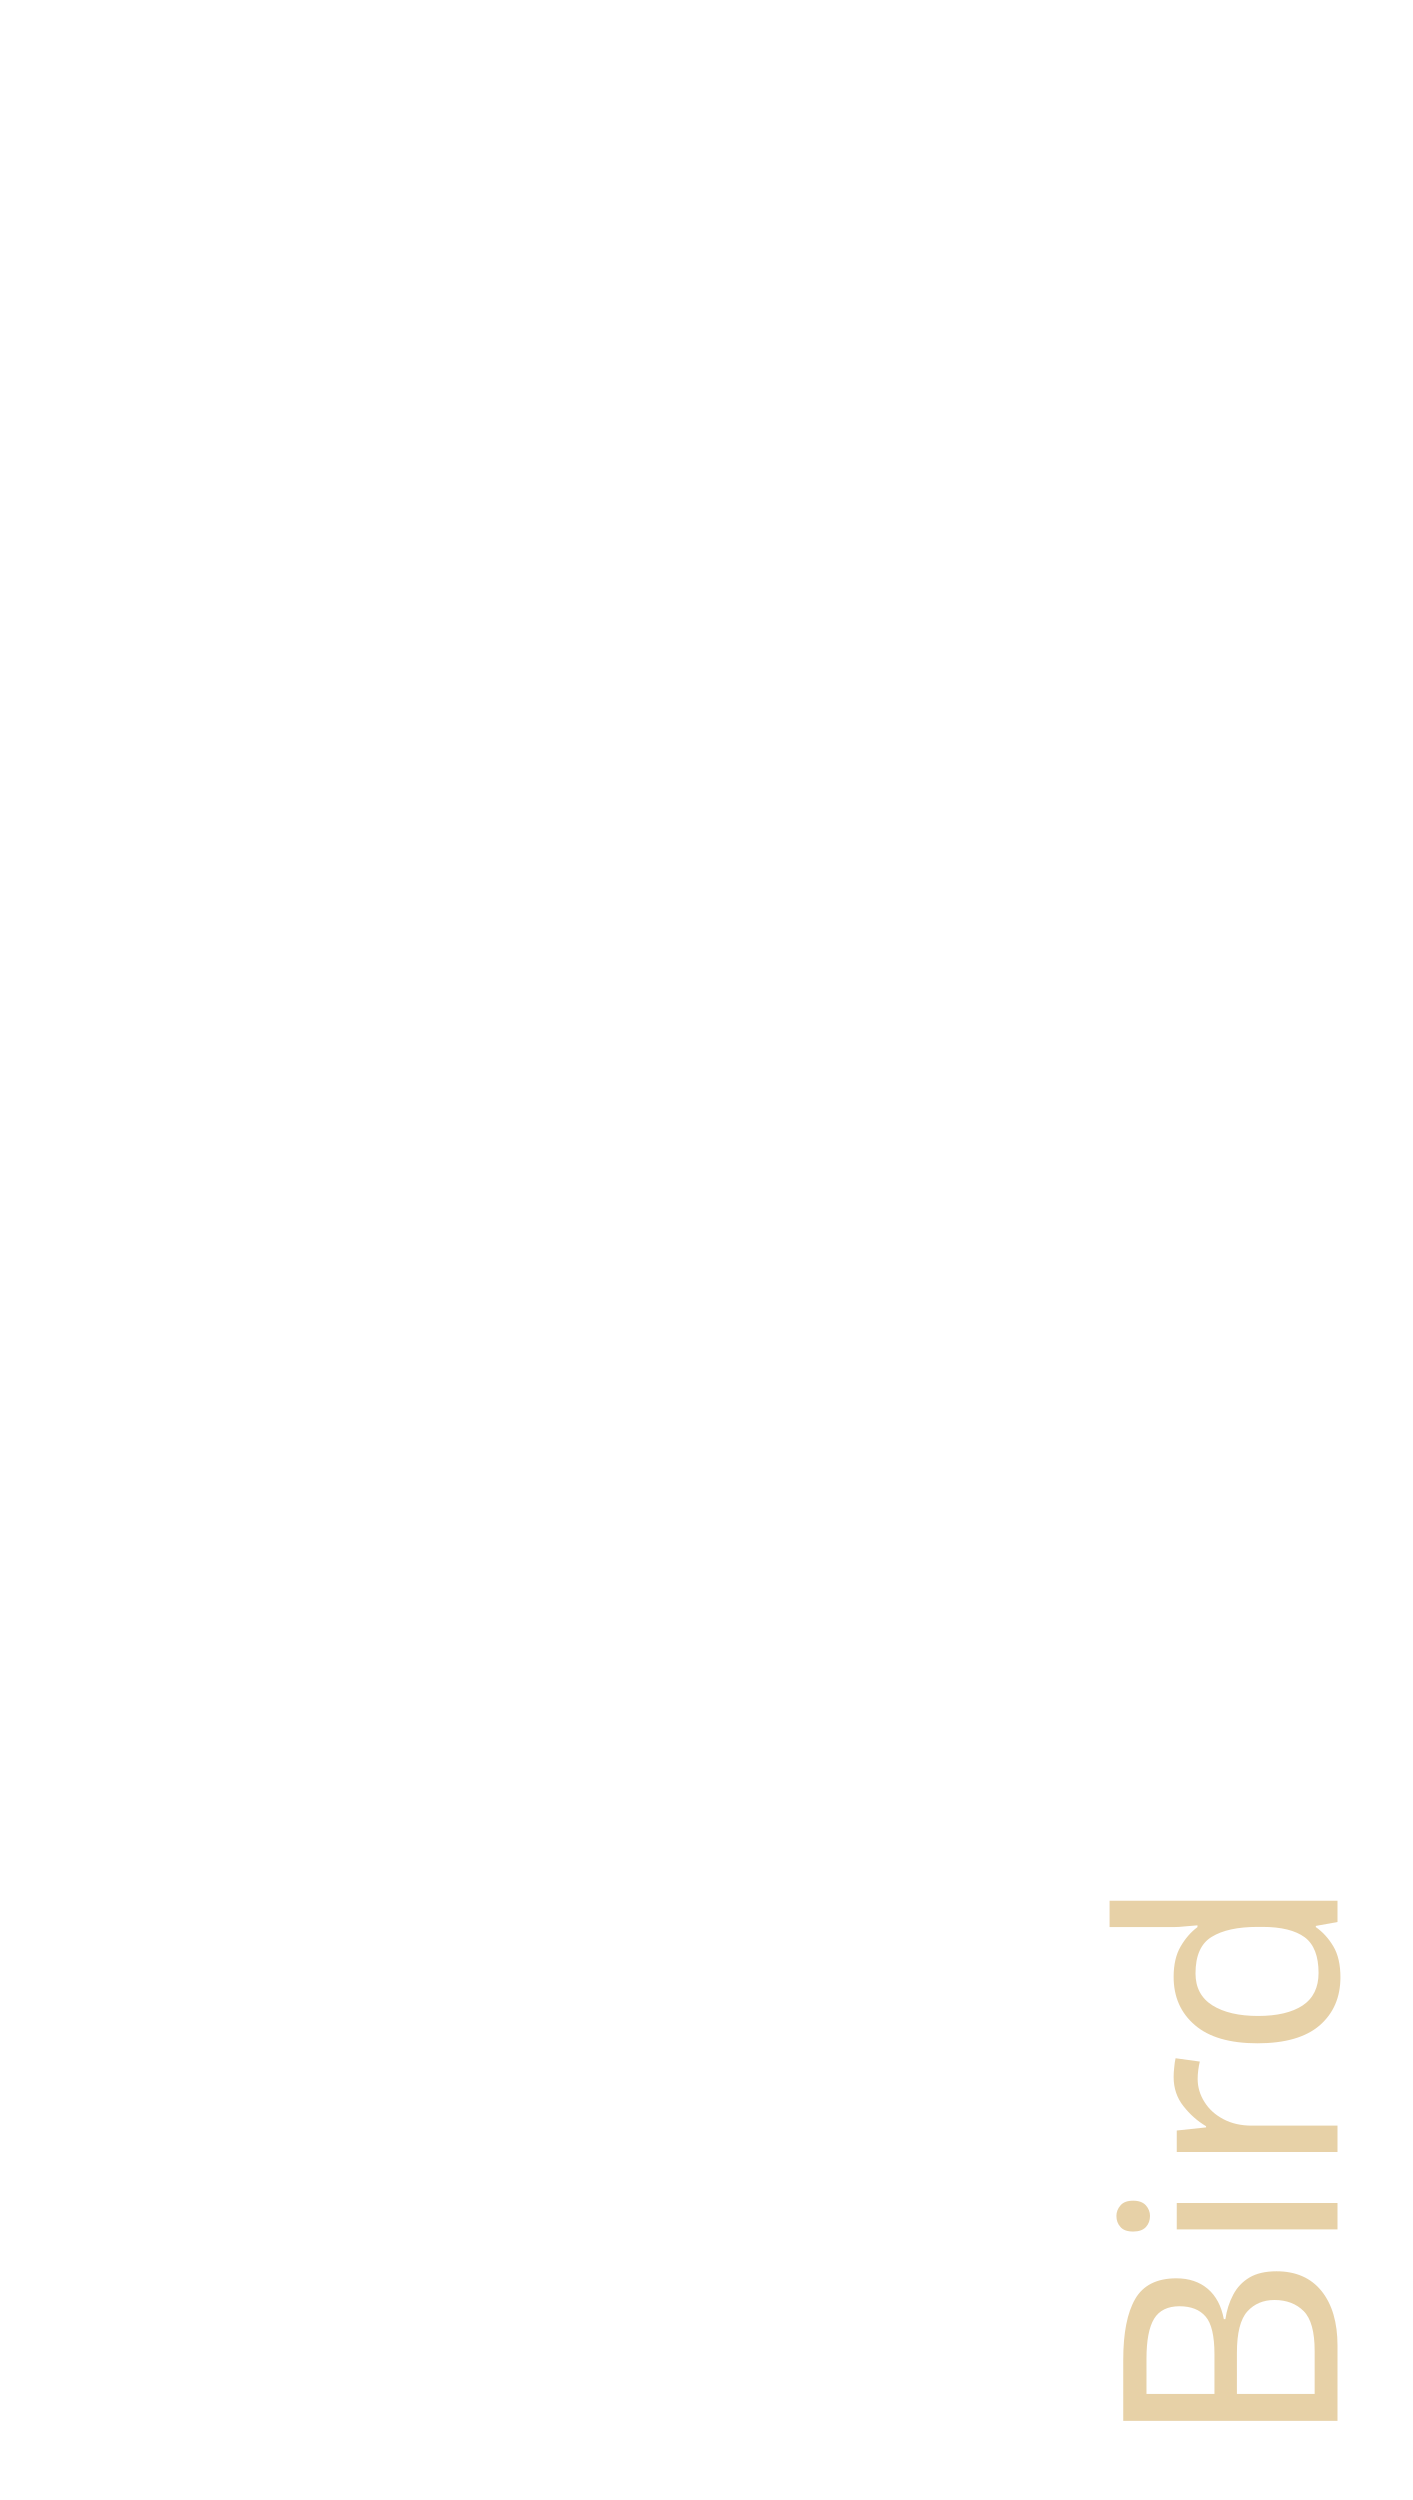
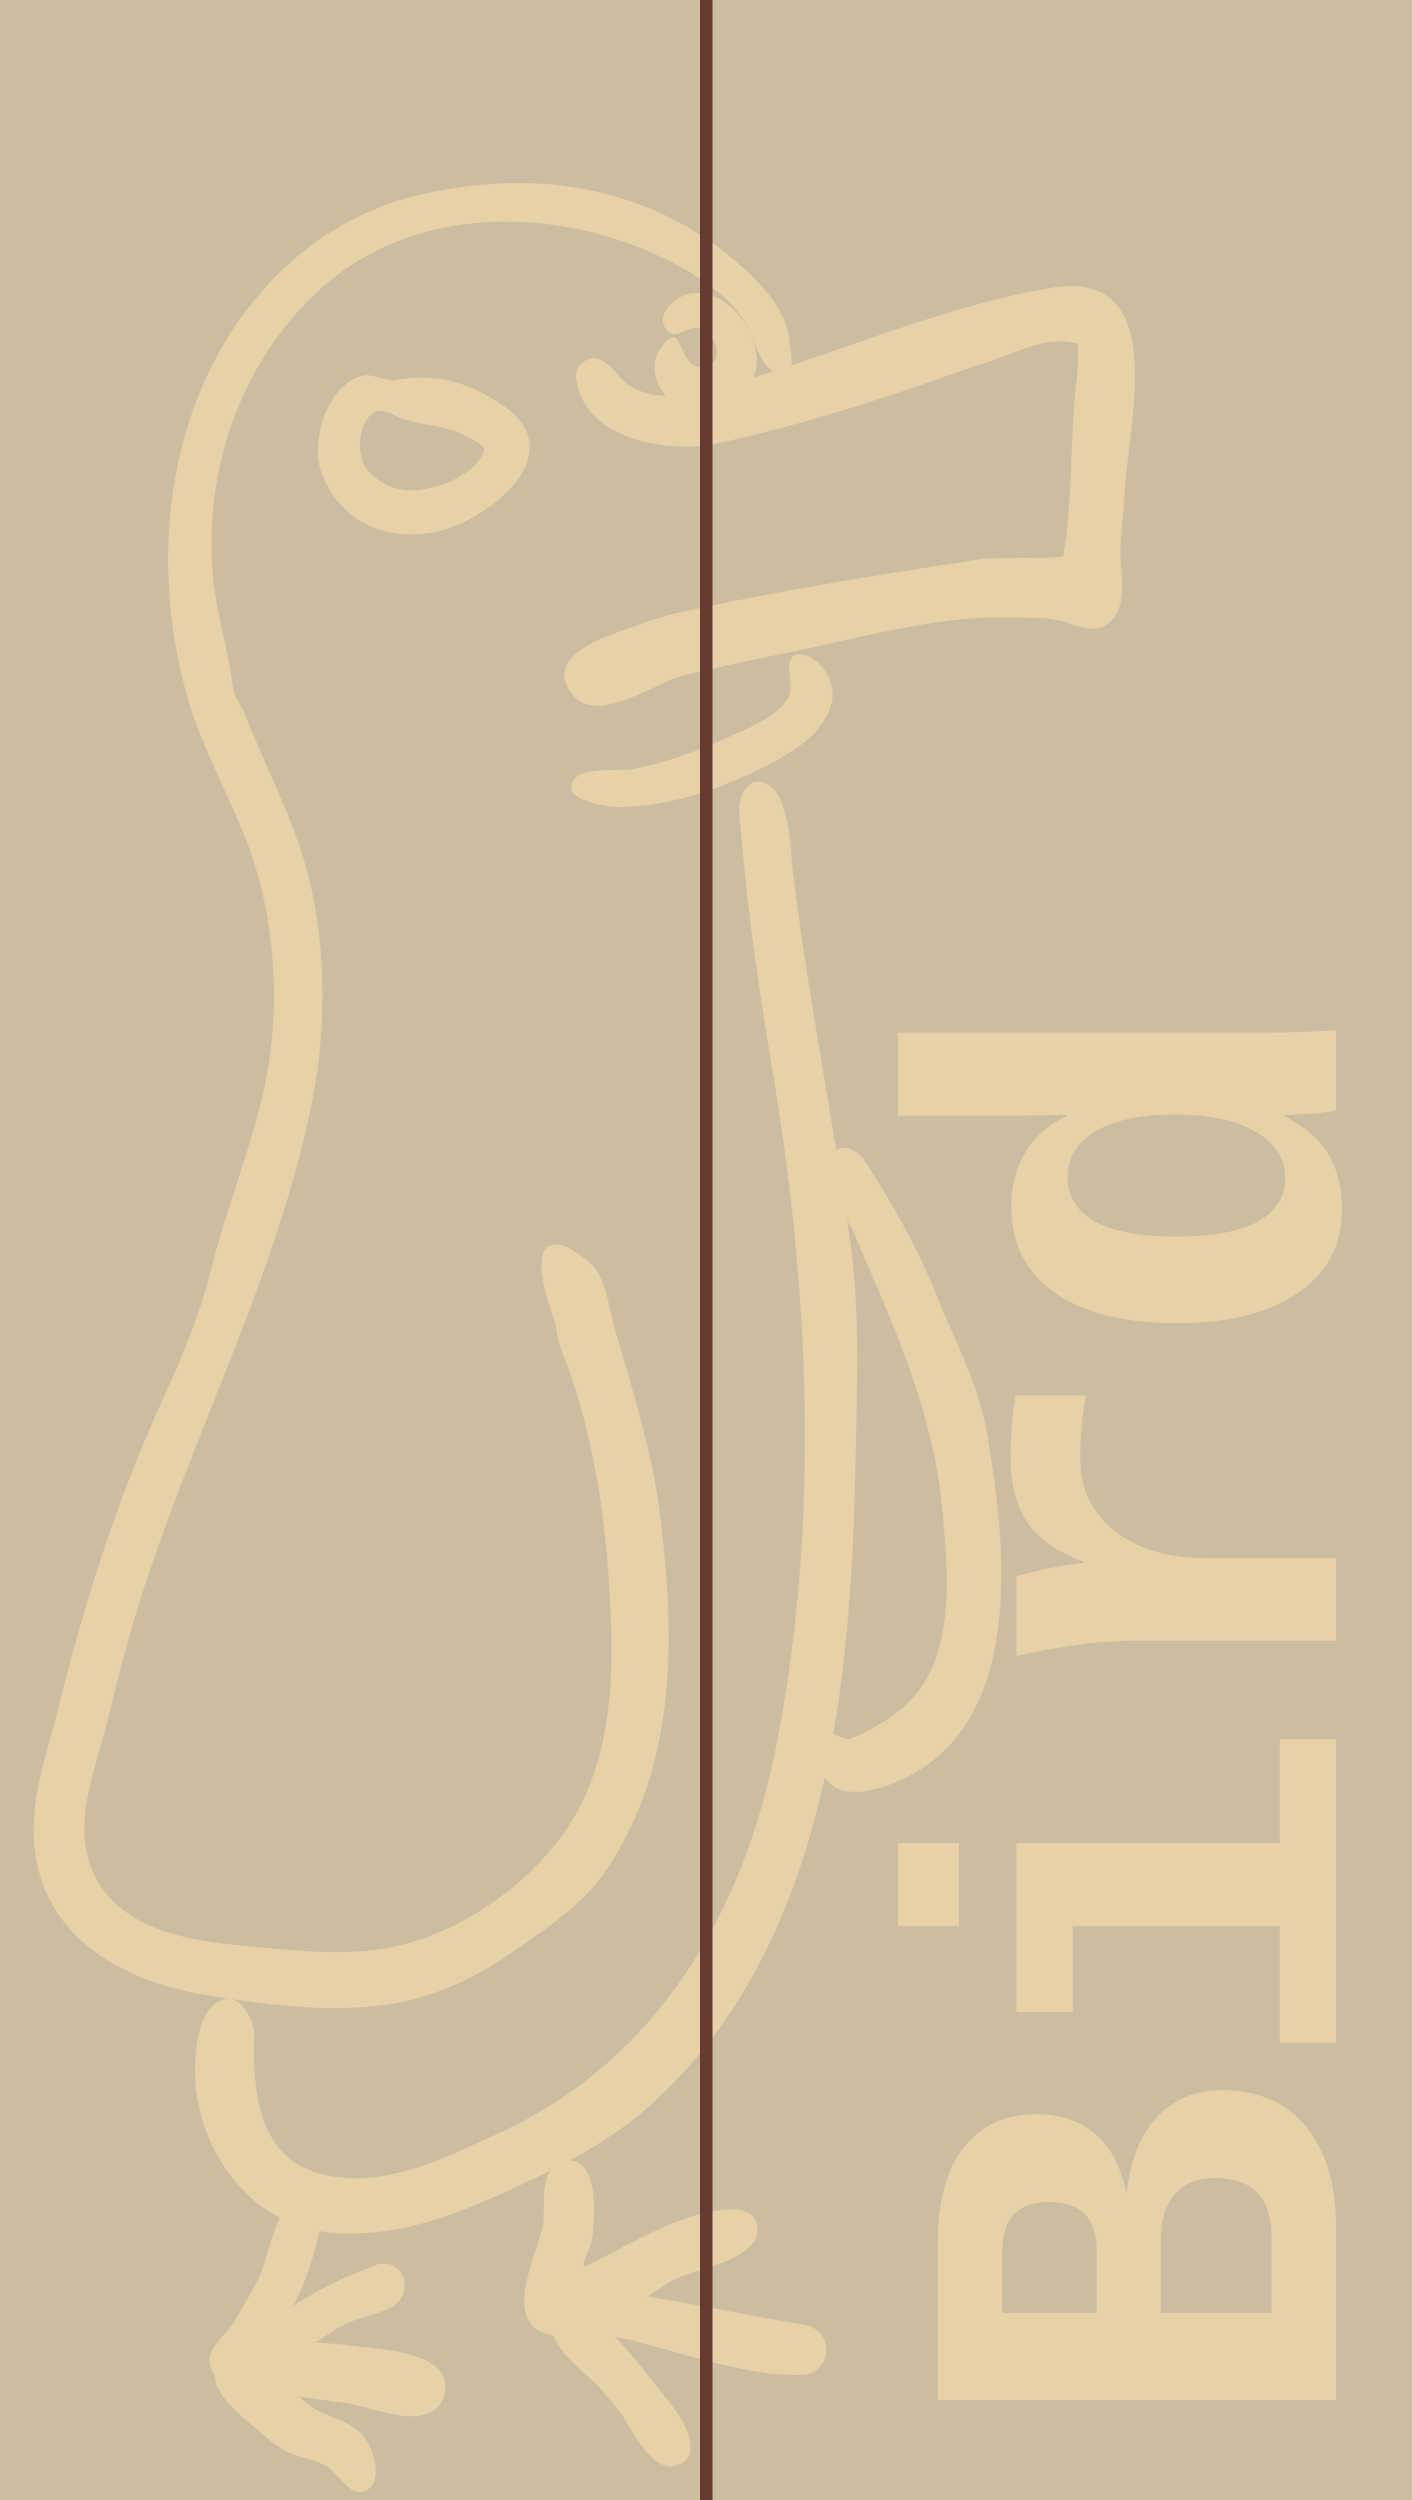
- <svg xmlns="http://www.w3.org/2000/svg" width="113" height="200" viewBox="0 0 113 200">
-   <g style="display:none">
-     <line x1="56.5" y1="0" x2="56.5" y2="200" stroke="#ff00ff" stroke-width="1" />
+ <svg xmlns="http://www.w3.org/2000/svg" data-vector95-version="1.4.2" data-vector95-format="4" width="113" height="200" viewBox="0 0 113 200">
+   <g id="layer-021fb314-f025-4ca9-9fa1-b3486e37a5f0" data-name="background" data-locked="false">
+     <rect x="0" y="0" width="113" height="200" fill="#ccbda1" stroke="none" stroke-width="0" />
  </g>
-   <g>
-     <text x="-196" y="107" transform="rotate(-90)" font-family="sans-serif" font-size="24" fill="#e7d1a7">Bird</text>
+   <g id="layer-81a145a4-3f92-45a4-bfbe-6394982d9234" data-name="logo" data-locked="false">
+     <path transform="translate(-5.740741 -0.9259259)" d="M68.931 55.136C68.833 54.42 68.736 53.698 69.364 53.297C71.226 53.044 72.699 55.47 72.278 57.135C71.717 59.352 69.775 60.705 67.864 61.75C64.078 63.822 59.487 65.504 55.114 65.489C54.474 65.486 50.592 65.011 51.596 63.385C52.115 62.545 53.774 62.533 55.068 62.524C55.594 62.52 56.06 62.516 56.364 62.458C59.573 61.841 62.651 60.565 65.614 59.176C66.758 58.639 68.528 57.697 68.938 56.385C69.051 56.022 68.991 55.58 68.931 55.136Z" fill="#e7d1a7" stroke="none" stroke-width="0" opacity="1" fill-rule="nonzero" fill-opacity="1" />
+     <path transform="translate(-5.740741 -0.9259259)" d="M31.545 38.995C30.457 36.374 31.856 31.638 34.842 30.948C35.225 30.908 35.72 31.039 36.188 31.163C36.639 31.283 37.065 31.396 37.342 31.342C40.511 30.721 43.361 31.493 46.092 33.442C51.674 37.428 44.39 42.824 40.342 43.531C36.502 44.201 33.041 42.597 31.545 38.995ZM37.304 34.136C36.893 33.923 36.564 33.752 35.842 33.836C34.386 34.447 34.165 37.324 35.092 38.46C36.309 39.954 37.949 40.391 39.842 40.033C41.467 39.726 43.847 38.737 44.474 36.995C44.648 36.512 43.001 35.788 42.609 35.615C42.609 35.615 42.592 35.608 42.592 35.608C41.106 34.954 39.62 34.961 38.092 34.478C37.76 34.374 37.52 34.249 37.304 34.136Z" fill="#e7d1a7" stroke="none" stroke-width="0" opacity="1" fill-rule="nonzero" fill-opacity="1" />
+     <path transform="translate(-5.740741 -0.9259259)" d="M65.769 22.899C67.285 24.382 68.778 26.136 68.925 28.399C68.927 28.431 68.938 28.514 68.953 28.629C69.003 29.011 69.1 29.743 69.076 30.146C76.029 27.826 82.957 25.067 90.088 23.916C97.76 22.811 96.77 30.991 96.055 36.899C95.907 38.121 95.771 39.246 95.726 40.171C95.648 41.757 95.426 43.335 95.374 44.921C95.36 45.351 95.397 45.841 95.437 46.355C95.543 47.731 95.662 49.285 94.838 50.352C93.842 51.641 92.616 51.241 91.386 50.839C90.95 50.697 90.514 50.555 90.088 50.487C89.099 50.329 88.089 50.355 87.088 50.317C82.233 50.134 77.235 51.256 72.362 52.35C70.839 52.692 69.328 53.031 67.838 53.326C65.915 53.708 63.999 54.122 62.088 54.554C61.332 54.725 60.577 54.905 59.838 55.137C59.42 55.268 58.855 55.54 58.208 55.85C56.081 56.872 53.078 58.315 51.588 56.551C49.358 53.912 52.907 52.34 54.838 51.625C56.079 51.165 57.322 50.709 58.588 50.321C59.408 50.07 60.249 49.892 61.088 49.71C68.703 48.059 76.386 46.858 84.088 45.678C85.257 45.499 90.757 45.629 90.794 45.421C91.58 41.052 91.333 36.141 91.836 31.671C91.961 30.562 92.003 30.126 91.956 29.171C91.952 29.097 91.962 29.007 91.971 28.915C91.996 28.681 92.022 28.434 91.838 28.385C90.017 27.906 88.143 28.627 86.303 29.334C85.642 29.589 84.986 29.841 84.338 30.036C82.565 30.568 80.843 31.257 79.088 31.845C77.426 32.401 75.763 32.952 74.088 33.467C72.262 34.028 70.433 34.58 68.588 35.074C66.765 35.562 64.93 36.003 63.088 36.411C59.342 37.241 52.383 36.133 51.831 31.171C51.724 30.212 52.651 29.401 53.588 29.646C54.591 29.908 55.221 31.188 56.088 31.762C56.944 32.329 57.96 32.567 59.001 32.607C58.085 31.502 57.734 29.923 58.625 28.71C59.643 27.325 59.943 28.001 60.315 28.842C60.494 29.248 60.691 29.691 60.993 29.96C61.769 30.651 63.014 30.265 63.089 29.21C63.143 28.468 62.636 27.756 62.054 27.35C61.519 26.977 60.99 27.206 60.495 27.42C59.938 27.66 59.423 27.883 58.988 27.21C58.194 25.984 59.776 24.698 60.804 24.444C64.018 23.773 67.076 27.982 66.095 30.96C66.077 31.016 66.057 31.071 66.037 31.126C66.557 30.965 67.077 30.8 67.597 30.632C67.364 30.515 67.155 30.344 67.013 30.149C66.207 29.043 65.964 27.57 65.166 26.399C63.52 23.986 60.129 22.092 57.562 21.004C49.069 17.404 38.435 17.574 31.312 24.101C24.896 29.979 21.919 38.792 22.819 47.399C23.121 50.278 24.047 53.087 24.37 55.899C24.464 56.715 25.081 57.382 25.375 58.149C26.884 62.08 28.92 65.844 30.11 69.899C31.845 75.813 31.93 82.871 30.737 88.899C27.746 104.009 20.005 117.646 15.925 132.399C15.328 134.554 14.793 136.727 14.258 138.899C14.09 139.581 13.887 140.289 13.678 141.015C12.921 143.653 12.099 146.517 12.682 149.149C13.921 154.737 19.775 156.092 24.562 156.52C25.135 156.572 25.713 156.628 26.295 156.684C29.608 157.007 33.032 157.34 36.312 156.84C42.877 155.84 50.011 150.549 52.646 144.399C54.834 139.294 54.817 133.846 54.514 128.399C54.141 121.718 53.072 114.878 50.547 108.649C50.291 108.017 50.308 107.304 50.121 106.649C50.105 106.595 50.068 106.487 50.016 106.337C49.555 105.016 47.953 100.417 50.312 100.482C51.099 100.504 51.928 101.214 52.562 101.631C54.227 102.728 54.41 105.477 54.898 107.149C56.354 112.137 57.904 116.947 58.547 122.149C59.763 131.988 59.923 142.183 54.164 150.649C52.298 153.391 48.864 155.642 46.287 157.399C43.492 159.304 40.175 160.781 36.812 161.277C32.113 161.969 26.934 161.307 22.312 160.545C15.888 159.485 9.39 156.223 8.52 148.899C8.153 145.808 8.92 143.037 9.715 140.168C9.922 139.421 10.131 138.667 10.322 137.899C12.54 128.982 15.048 121.015 18.864 112.649C20.332 109.431 21.731 106.09 22.584 102.649C23.828 97.631 25.875 92.685 26.949 87.649C28.225 81.662 27.774 74.406 25.631 68.649C24.129 64.611 21.899 60.802 20.722 56.649C17.833 46.452 18.853 34.597 25.34 25.899C27.415 23.115 30.041 20.692 33.062 18.966C36.926 16.758 40.663 16.013 45.062 15.644C52.661 15.075 60.263 17.511 65.769 22.899Z" fill="#e7d1a7" stroke="none" stroke-width="0" opacity="1" fill-rule="nonzero" fill-opacity="1" />
+     <path transform="translate(-5.740741 -0.9259259)" d="M58.123 179.413C58.615 179.178 59.117 178.965 59.623 178.763C60.713 178.327 66.404 176.211 66.345 179.374C66.302 181.715 61.25 182.507 59.873 183.196C59.164 183.552 58.376 184.072 57.541 184.637C61.388 185.267 65.206 186.068 69.046 186.742C70.093 186.926 70.9 186.877 71.546 187.856C72.354 189.08 71.495 190.807 70.046 190.898C66.839 191.101 62.78 189.955 59.286 188.969C58.224 188.669 57.214 188.384 56.296 188.156C55.871 188.05 55.416 187.977 54.958 187.903C55.958 188.891 56.864 190.048 57.534 190.903C57.793 191.233 58.016 191.518 58.196 191.731C58.677 192.301 59.134 192.89 59.588 193.481C60.444 194.595 62.148 197.511 59.806 198.186C58.23 198.64 56.912 196.446 56.006 194.938C55.734 194.485 55.499 194.094 55.306 193.855C54.723 193.135 54.126 192.425 53.512 191.731C53.416 191.623 53.209 191.44 52.939 191.202C52.043 190.411 50.466 189.019 50.046 187.782C49.819 187.749 49.595 187.696 49.373 187.622C46.687 186.718 47.799 183.338 48.627 180.818C48.919 179.932 49.175 179.152 49.219 178.624C49.246 178.299 49.246 177.934 49.246 177.553C49.246 176.517 49.245 175.363 49.789 174.566C49.028 174.95 48.259 175.318 47.489 175.675C42.54 177.97 37.815 179.995 32.239 179.536C31.921 179.51 31.608 179.47 31.3 179.418C30.869 181.203 30.475 182.714 29.651 184.482C29.505 184.794 29.35 185.102 29.192 185.408C29.887 184.948 30.618 184.544 31.34 184.128C32.793 183.292 34.384 182.707 35.92 182.085C38.208 181.541 38.977 184.575 36.92 185.575C35.73 186.155 34.374 186.311 33.17 186.939C32.546 187.265 31.79 187.8 30.995 188.319C31.96 188.407 32.929 188.456 33.889 188.582C35.842 188.837 39.052 188.946 40.639 190.298C41.855 191.333 41.518 193.376 40.042 193.982C38.705 194.53 36.946 194.053 35.353 193.621C34.649 193.43 33.977 193.248 33.389 193.167C32.035 192.982 30.846 192.83 29.676 192.656C29.906 192.88 30.128 193.082 30.343 193.248C31.786 194.364 33.495 194.371 34.805 195.796C35.599 196.66 36.563 199.675 34.843 200.256C34.096 200.508 33.424 199.77 32.805 199.089C32.471 198.722 32.151 198.371 31.843 198.201C30.992 197.732 29.997 197.585 29.093 197.232C28.061 196.83 27.137 196.017 26.343 195.31C26.215 195.195 26.053 195.059 25.871 194.905C24.75 193.961 22.837 192.349 22.955 191.002C22.897 190.92 22.84 190.83 22.782 190.732C22.058 189.481 22.862 188.584 23.647 187.709C23.936 187.386 24.223 187.066 24.43 186.732C24.846 186.059 26.078 183.956 26.424 183.232C26.966 182.094 27.383 179.903 28.124 178.345C24.48 176.439 22.031 172.547 21.441 168.32C21.226 166.779 21.124 161.417 23.739 160.862C25.119 160.569 26.117 162.69 26.083 163.82C25.957 167.969 26.288 173.417 31.239 174.803C35.895 176.106 40.608 173.915 44.777 171.978C45.101 171.827 45.422 171.678 45.739 171.533C58.451 165.69 65.304 153.76 67.902 140.32C71.361 122.424 70.479 103.928 67.464 86.07C66.378 79.635 65.578 74.016 65.032 67.57C65.014 67.356 64.99 67.144 64.966 66.933C64.82 65.637 64.683 64.426 65.989 63.501C68.666 62.908 68.988 68.149 69.093 69.864C69.106 70.076 69.116 70.234 69.126 70.32C70.036 77.898 71.403 85.402 72.633 92.933C72.698 92.887 72.769 92.846 72.845 92.809C73.74 92.591 74.493 93.127 74.965 93.861C77.274 97.455 79.112 100.679 80.684 104.611C81.59 106.878 82.681 109.071 83.53 111.361C84.367 113.619 84.635 115.048 84.997 117.361C86.38 126.213 87.433 140.08 76.595 143.804C74.857 144.401 72.781 144.668 71.713 143.152C69.568 152.956 65.57 162.178 58.077 169.07C56.045 170.94 53.739 172.449 51.328 173.761C53.384 173.822 53.347 177.435 53.218 178.874C53.173 179.376 53.171 179.891 53.027 180.374C52.977 180.542 52.88 180.78 52.777 181.03C52.51 181.684 52.208 182.423 52.623 182.231C53.478 181.836 54.285 181.345 55.123 180.915C56.119 180.405 57.115 179.896 58.123 179.413ZM73.738 100.07C74.463 105.127 74.345 110.387 74.23 115.522C74.212 116.291 74.195 117.058 74.181 117.82C74.049 124.836 73.674 132.348 72.399 139.655C72.496 139.693 72.594 139.735 72.692 139.776C73.116 139.956 73.533 140.132 73.845 140C75.733 139.199 77.822 137.999 79.106 136.361C82.123 132.514 81.572 126.543 81.152 121.983C81.14 121.858 81.129 121.734 81.118 121.611C80.389 113.664 77.067 106.612 73.96 99.361C73.929 99.289 73.846 99.14 73.73 98.932C73.667 98.818 73.594 98.686 73.514 98.541C73.59 99.05 73.665 99.56 73.738 100.07Z" fill="#e7d1a7" stroke="none" stroke-width="0" opacity="1" fill-rule="nonzero" fill-opacity="1" />
+     <text transform="translate(-108.7909 -199.8274)  scale(2.015684 2.015684) matrix(6.123233995736766e-17 -1 1 6.123233995736766e-17 0 0)" x="-196" y="107" fill="#e7d1a7" stroke="none" stroke-width="1" font-family="Courier New, monospace" font-size="24" font-weight="bold">Bird</text>
+   </g>
+   <g id="layer-b8698c0e-4259-4eb4-943f-58872ddef84e" data-name="guide" data-locked="false">
+     <line x1="56.5" y1="0" x2="56.5" y2="200" fill="#000000" stroke="#663931" stroke-width="1" />
  </g>
</svg>
